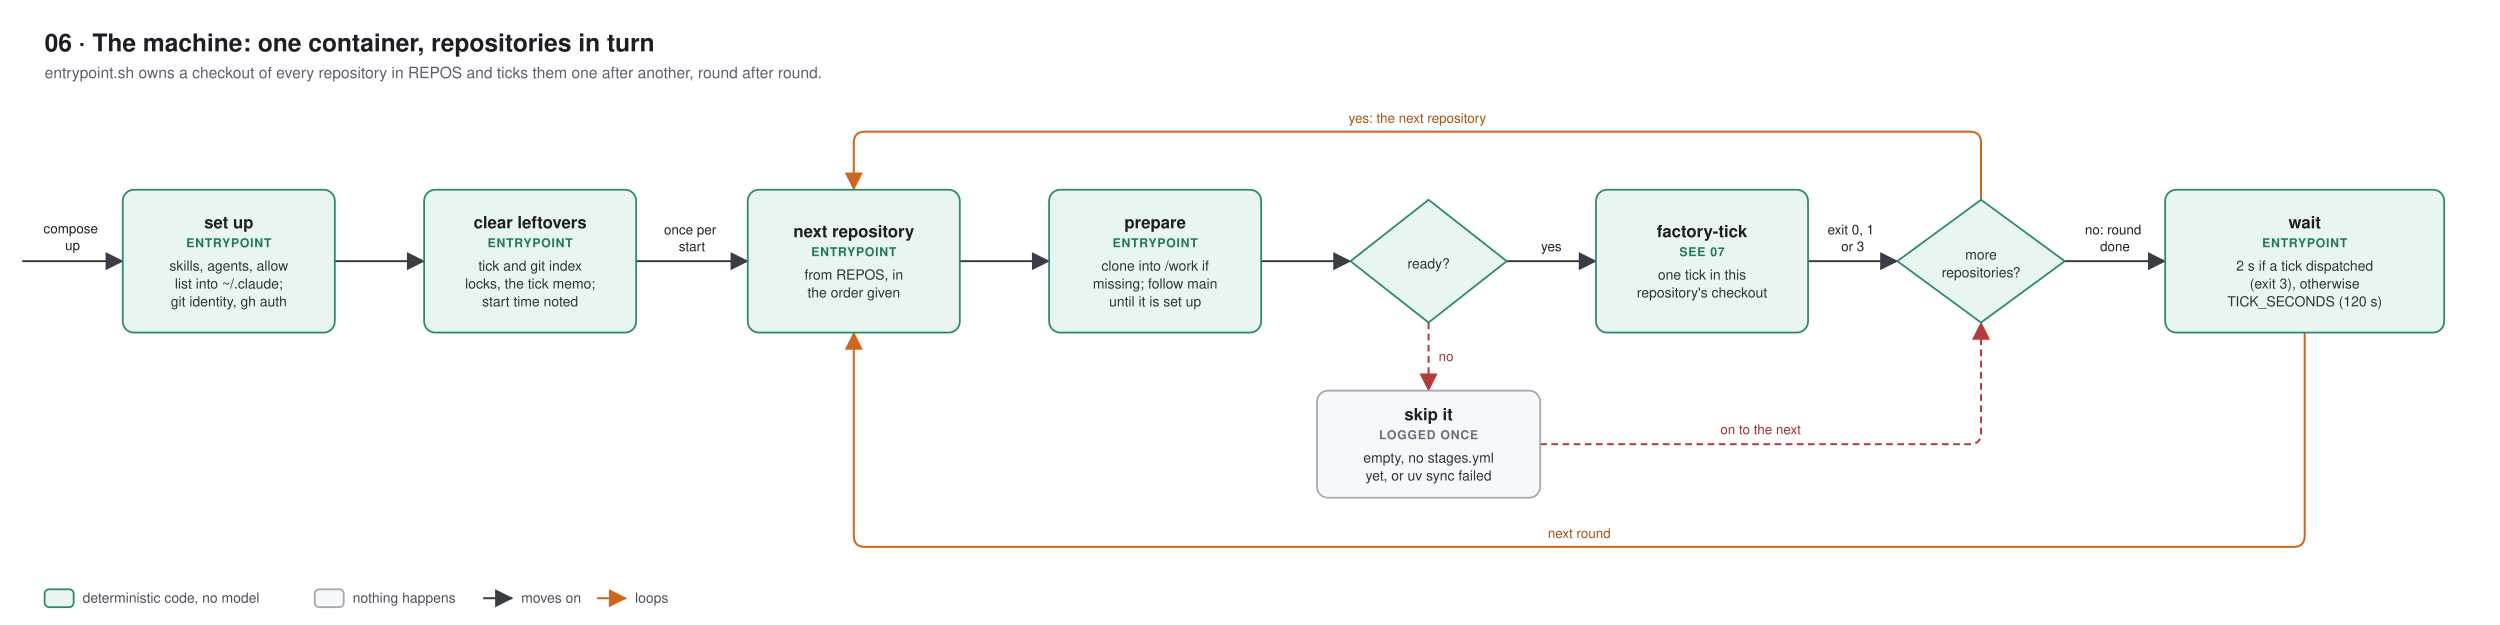
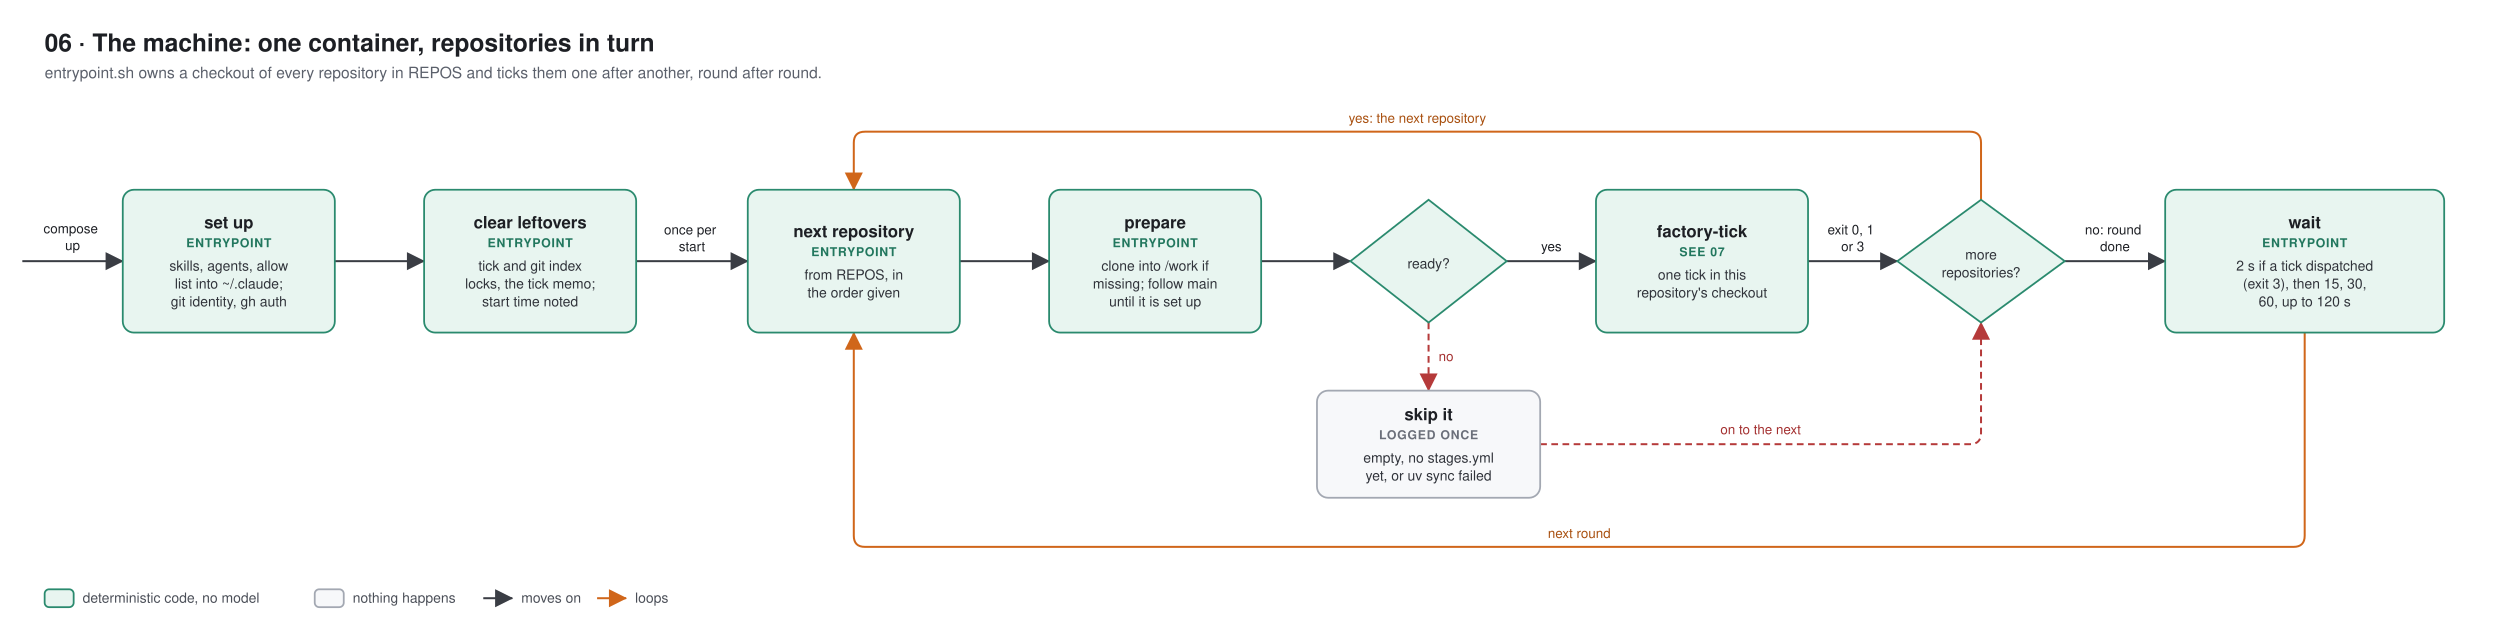
<svg xmlns="http://www.w3.org/2000/svg" width="2240" height="560" viewBox="0 0 2240 560" font-family="Helvetica, Arial, sans-serif">
  <style>
.bg { fill: #ffffff; }
.title { font: 600 22px Helvetica, Arial, sans-serif; fill: #1d1f24; }
.subtitle { font: 14px Helvetica, Arial, sans-serif; fill: #5b606b; }
.node rect, .node polygon { stroke-width: 1.6; }
.node .t { font: 700 15px Helvetica, Arial, sans-serif; fill: #1d1f24; }
.node .s { font: 600 11px Helvetica, Arial, sans-serif; letter-spacing: 0.06em; }
.node .l { font: 12.5px Helvetica, Arial, sans-serif; fill: #30333a; }
.agent rect, .agent polygon, .agent circle { fill: #eaf2fb; stroke: #2f6db5; }
.agent .s { fill: #2f6db5; }
.human rect, .human polygon, .human circle { fill: #fff3dc; stroke: #c27400; }
.human .s { fill: #a86400; }
.disp rect, .disp polygon, .disp circle { fill: #f0f1f3; stroke: #6b6f7a; }
.disp .s { fill: #5b606b; }
.ask rect, .ask polygon, .ask circle { fill: #f3edfb; stroke: #7a4fb5; }
.ask .s { fill: #7a4fb5; }
.stall rect, .stall polygon, .stall circle { fill: #fcebeb; stroke: #b53a3a; }
.stall .s { fill: #b53a3a; }
.back rect, .back polygon, .back circle { fill: #fdf0e6; stroke: #d0661a; }
.back .s { fill: #b5560f; }
.end rect { fill: #ffffff; stroke: #8a8f99; stroke-dasharray: 5 3; }
.code rect, .code polygon, .code circle { fill: #e8f5f0; stroke: #2a8a6e; }
.code .s { fill: #22775e; }
.quiet rect { fill: #f7f8fa; stroke: #a3a8b2; } .quiet .s { fill: #6b6f7a; }
.lane { fill: #f7f8fa; stroke: #dfe2e7; }
.lane-alt { fill: #ffffff; stroke: #dfe2e7; }
.lane-head { font: 700 13.5px Helvetica, Arial, sans-serif; fill: #1d1f24; }
.lane-note { font: 12px Helvetica, Arial, sans-serif; fill: #5b606b; }
.e { fill: none; stroke-width: 1.8; }
.e-flow { stroke: #3a3d44; }
.e-back { stroke: #d0661a; }
.e-ask { stroke: #7a4fb5; stroke-dasharray: 6 4; }
.e-stall { stroke: #b53a3a; stroke-dasharray: 6 4; }
.lbl { font: 12px Helvetica, Arial, sans-serif; paint-order: stroke; stroke: #ffffff;
       stroke-width: 5px; stroke-linejoin: round; }
.lbl-flow { fill: #1d1f24; } .lbl-back { fill: #a84f0e; }
.lbl-ask { fill: #6a3fa5; } .lbl-stall { fill: #a32f2f; }
.note { font: 12.5px Helvetica, Arial, sans-serif; fill: #4a4e57; }
.note-b { font: 700 12.5px Helvetica, Arial, sans-serif; fill: #1d1f24; }
.mono { font-family: Menlo, Consolas, monospace; }
.trunk { stroke: #3a3d44; } .twig { stroke: #8a8f99; }
.pr-draft { fill: #f7f8fa; stroke: #a3a8b2; } .pr-ready { fill: #fff3dc; stroke: #c27400; }
.band-main { fill: #e7e9ed; } .band-ticket { fill: #dbe8f7; }
.m-flow { fill: #3a3d44; } .m-back { fill: #d0661a; } .m-ask { fill: #7a4fb5; }
.m-stall { fill: #b53a3a; }
@media (prefers-color-scheme: dark) {
  .bg { fill: #0f141a; }
  .title, .node .t, .lane-head, .note-b { fill: #e6edf3; }
  .subtitle, .lane-note { fill: #9da7b3; }
  .node .l, .note { fill: #c9d1d9; }
  .agent rect, .agent polygon, .agent circle { fill: #132a45; stroke: #5b9be6; }
  .agent .s { fill: #7fb2f0; }
  .human rect, .human polygon, .human circle { fill: #3a2a0e; stroke: #e0a33a; }
  .human .s { fill: #f0b85a; }
  .disp rect, .disp polygon, .disp circle { fill: #23282f; stroke: #8b939e; }
  .disp .s { fill: #a8b0bb; }
  .ask rect, .ask polygon, .ask circle { fill: #2a1f40; stroke: #a98be0; }
  .ask .s { fill: #c0a8f0; }
  .stall rect, .stall polygon, .stall circle { fill: #3d1a1c; stroke: #e06c6c; }
  .stall .s { fill: #f08a8a; }
  .back rect, .back polygon, .back circle { fill: #3d2414; stroke: #ef8a3c; }
  .back .s { fill: #f5a466; }
  .code rect, .code polygon, .code circle { fill: #10322a; stroke: #3fb68f; }
  .code .s { fill: #6fd0ad; }
  .quiet rect { fill: #181e26; stroke: #6b7380; } .quiet .s { fill: #9da7b3; }
  .end rect { fill: #0f141a; stroke: #8b939e; }
  .lane { fill: #151b23; stroke: #2a313b; } .lane-alt { fill: #0f141a; stroke: #2a313b; }
  .e-flow { stroke: #c9d1d9; } .e-back { stroke: #ef8a3c; }
  .e-ask { stroke: #a98be0; } .e-stall { stroke: #e06c6c; }
  .m-flow { fill: #c9d1d9; } .m-back { fill: #ef8a3c; } .m-ask { fill: #a98be0; }
  .m-stall { fill: #e06c6c; }
  .lbl { stroke: #0f141a; }
  .lbl-flow { fill: #e6edf3; } .lbl-back { fill: #f5a466; }
  .lbl-ask { fill: #c0a8f0; } .lbl-stall { fill: #f08a8a; }
  .trunk { stroke: #c9d1d9; } .twig { stroke: #6b7380; }
  .pr-draft { fill: #181e26; stroke: #6b7380; } .pr-ready { fill: #3a2a0e; stroke: #e0a33a; }
  .band-main { fill: #23282f; } .band-ticket { fill: #132a45; }
}
</style>
  <defs>
    <marker id="a-flow" viewBox="0 0 10 10" refX="9.5" refY="5" markerWidth="9" markerHeight="9" orient="auto-start-reverse">
      <path class="m-flow" d="M0,0 L10,5 L0,10 z" />
    </marker>
    <marker id="a-back" viewBox="0 0 10 10" refX="9.5" refY="5" markerWidth="9" markerHeight="9" orient="auto-start-reverse">
      <path class="m-back" d="M0,0 L10,5 L0,10 z" />
    </marker>
    <marker id="a-ask" viewBox="0 0 10 10" refX="9.5" refY="5" markerWidth="9" markerHeight="9" orient="auto-start-reverse">
      <path class="m-ask" d="M0,0 L10,5 L0,10 z" />
    </marker>
    <marker id="a-stall" viewBox="0 0 10 10" refX="9.5" refY="5" markerWidth="9" markerHeight="9" orient="auto-start-reverse">
      <path class="m-stall" d="M0,0 L10,5 L0,10 z" />
    </marker>
  </defs>
  <rect class="bg" width="2240" height="560" />
  <text class="title" x="40" y="46">06 · The machine: one container, repositories in turn</text>
  <text class="subtitle" x="40" y="70">entrypoint.sh owns a checkout of every repository in REPOS and ticks them one after another, round after round.</text>
  <g class="node code">
    <rect x="40" y="528" width="26" height="16" rx="4" />
  </g>
  <text class="note" x="74" y="540">deterministic code, no model</text>
  <g class="node quiet">
    <rect x="282" y="528" width="26" height="16" rx="4" />
  </g>
  <text class="note" x="316" y="540">nothing happens</text>
  <path class="e e-flow" d="M 433 536 L 459 536" marker-end="url(#a-flow)" />
  <text class="note" x="467" y="540">moves on</text>
  <path class="e e-back" d="M 535 536 L 561 536" marker-end="url(#a-back)" />
  <text class="note" x="569" y="540">loops</text>
  <path class="e e-flow" d="M 20 234 L 110 234" marker-end="url(#a-flow)" />
  <path class="e e-flow" d="M 300 234 L 380 234" marker-end="url(#a-flow)" />
  <path class="e e-flow" d="M 570 234 L 670 234" marker-end="url(#a-flow)" />
  <path class="e e-flow" d="M 860 234 L 940 234" marker-end="url(#a-flow)" />
  <path class="e e-flow" d="M 1130 234 L 1210 234" marker-end="url(#a-flow)" />
  <path class="e e-flow" d="M 1350 234 L 1430 234" marker-end="url(#a-flow)" />
  <path class="e e-flow" d="M 1620 234 L 1700 234" marker-end="url(#a-flow)" />
  <path class="e e-flow" d="M 1850 234 L 1940 234" marker-end="url(#a-flow)" />
  <path class="e e-stall" d="M 1280 289 L 1280 350" marker-end="url(#a-stall)" />
  <path class="e e-stall" d="M 1380 398 L 1765 398 Q 1775 398 1775 388 L 1775 289" marker-end="url(#a-stall)" />
  <path class="e e-back" d="M 1775 179 L 1775 128 Q 1775 118 1765 118 L 775 118 Q 765 118 765 128 L 765 170" marker-end="url(#a-back)" />
  <path class="e e-back" d="M 2065 298 L 2065 480 Q 2065 490 2055 490 L 775 490 Q 765 490 765 480 L 765 298" marker-end="url(#a-back)" />
  <g class="node code">
    <rect x="110" y="170" width="190" height="128" rx="10" />
    <text class="t" x="205" y="204.5" text-anchor="middle">set up</text>
    <text class="s" x="205" y="221.5" text-anchor="middle">ENTRYPOINT</text>
    <text class="l" x="205" y="242.5" text-anchor="middle">skills, agents, allow</text>
    <text class="l" x="205" y="258.5" text-anchor="middle">list into ~/.claude;</text>
    <text class="l" x="205" y="274.5" text-anchor="middle">git identity, gh auth</text>
  </g>
  <g class="node code">
    <rect x="380" y="170" width="190" height="128" rx="10" />
    <text class="t" x="475" y="204.5" text-anchor="middle">clear leftovers</text>
    <text class="s" x="475" y="221.5" text-anchor="middle">ENTRYPOINT</text>
    <text class="l" x="475" y="242.5" text-anchor="middle">tick and git index</text>
    <text class="l" x="475" y="258.5" text-anchor="middle">locks, the tick memo;</text>
    <text class="l" x="475" y="274.5" text-anchor="middle">start time noted</text>
  </g>
  <g class="node code">
    <rect x="670" y="170" width="190" height="128" rx="10" />
    <text class="t" x="765" y="212.5" text-anchor="middle">next repository</text>
    <text class="s" x="765" y="229.5" text-anchor="middle">ENTRYPOINT</text>
    <text class="l" x="765" y="250.5" text-anchor="middle">from REPOS, in</text>
    <text class="l" x="765" y="266.5" text-anchor="middle">the order given</text>
  </g>
  <g class="node code">
    <rect x="940" y="170" width="190" height="128" rx="10" />
    <text class="t" x="1035" y="204.5" text-anchor="middle">prepare</text>
    <text class="s" x="1035" y="221.5" text-anchor="middle">ENTRYPOINT</text>
    <text class="l" x="1035" y="242.5" text-anchor="middle">clone into /work if</text>
    <text class="l" x="1035" y="258.5" text-anchor="middle">missing; follow main</text>
    <text class="l" x="1035" y="274.5" text-anchor="middle">until it is set up</text>
  </g>
  <g class="node code">
    <polygon points="1280.0,179.0 1350,234.0 1280.0,289.0 1210,234.0" />
    <text class="l" x="1280" y="240.5" text-anchor="middle">ready?</text>
  </g>
  <g class="node code">
    <rect x="1430" y="170" width="190" height="128" rx="10" />
    <text class="t" x="1525" y="212.5" text-anchor="middle">factory-tick</text>
    <text class="s" x="1525" y="229.5" text-anchor="middle">SEE 07</text>
    <text class="l" x="1525" y="250.5" text-anchor="middle">one tick in this</text>
    <text class="l" x="1525" y="266.5" text-anchor="middle">repository's checkout</text>
  </g>
  <g class="node code">
    <polygon points="1775.0,179.0 1850,234.0 1775.0,289.0 1700,234.0" />
    <text class="l" x="1775" y="232.5" text-anchor="middle">more</text>
    <text class="l" x="1775" y="248.5" text-anchor="middle">repositories?</text>
  </g>
  <g class="node code">
    <rect x="1940" y="170" width="250" height="128" rx="10" />
    <text class="t" x="2065" y="204.5" text-anchor="middle">wait</text>
    <text class="s" x="2065" y="221.5" text-anchor="middle">ENTRYPOINT</text>
    <text class="l" x="2065" y="242.5" text-anchor="middle">2 s if a tick dispatched</text>
-     <text class="l" x="2065" y="258.5" text-anchor="middle">(exit 3), otherwise</text>
-     <text class="l" x="2065" y="274.5" text-anchor="middle">TICK_SECONDS (120 s)</text>
+     <text class="l" x="2065" y="258.5" text-anchor="middle">(exit 3), then 15, 30,</text>
+     <text class="l" x="2065" y="274.5" text-anchor="middle">60, up to 120 s</text>
  </g>
  <g class="node quiet">
    <rect x="1180" y="350" width="200" height="96" rx="10" />
    <text class="t" x="1280" y="376.5" text-anchor="middle">skip it</text>
    <text class="s" x="1280" y="393.5" text-anchor="middle">LOGGED ONCE</text>
    <text class="l" x="1280" y="414.5" text-anchor="middle">empty, no stages.yml</text>
    <text class="l" x="1280" y="430.5" text-anchor="middle">yet, or uv sync failed</text>
  </g>
  <text class="lbl lbl-flow" text-anchor="middle">
    <tspan x="65" y="209">compose</tspan>
    <tspan x="65" y="224">up</tspan>
  </text>
  <text class="lbl lbl-flow" text-anchor="middle">
    <tspan x="620" y="210">once per</tspan>
    <tspan x="620" y="225">start</tspan>
  </text>
  <text class="lbl lbl-flow" text-anchor="middle">
    <tspan x="1390" y="225">yes</tspan>
  </text>
  <text class="lbl lbl-flow" text-anchor="middle">
    <tspan x="1660" y="210">exit 0, 1</tspan>
    <tspan x="1660" y="225">or 3</tspan>
  </text>
  <text class="lbl lbl-flow" text-anchor="middle">
    <tspan x="1895" y="210">no: round</tspan>
    <tspan x="1895" y="225">done</tspan>
  </text>
  <text class="lbl lbl-stall" text-anchor="start">
    <tspan x="1289" y="323.5">no</tspan>
  </text>
  <text class="lbl lbl-stall" text-anchor="middle">
    <tspan x="1577.5" y="389">on to the next</tspan>
  </text>
  <text class="lbl lbl-back" text-anchor="middle">
    <tspan x="1270" y="110">yes: the next repository</tspan>
  </text>
  <text class="lbl lbl-back" text-anchor="middle">
    <tspan x="1415" y="482">next round</tspan>
  </text>
</svg>
